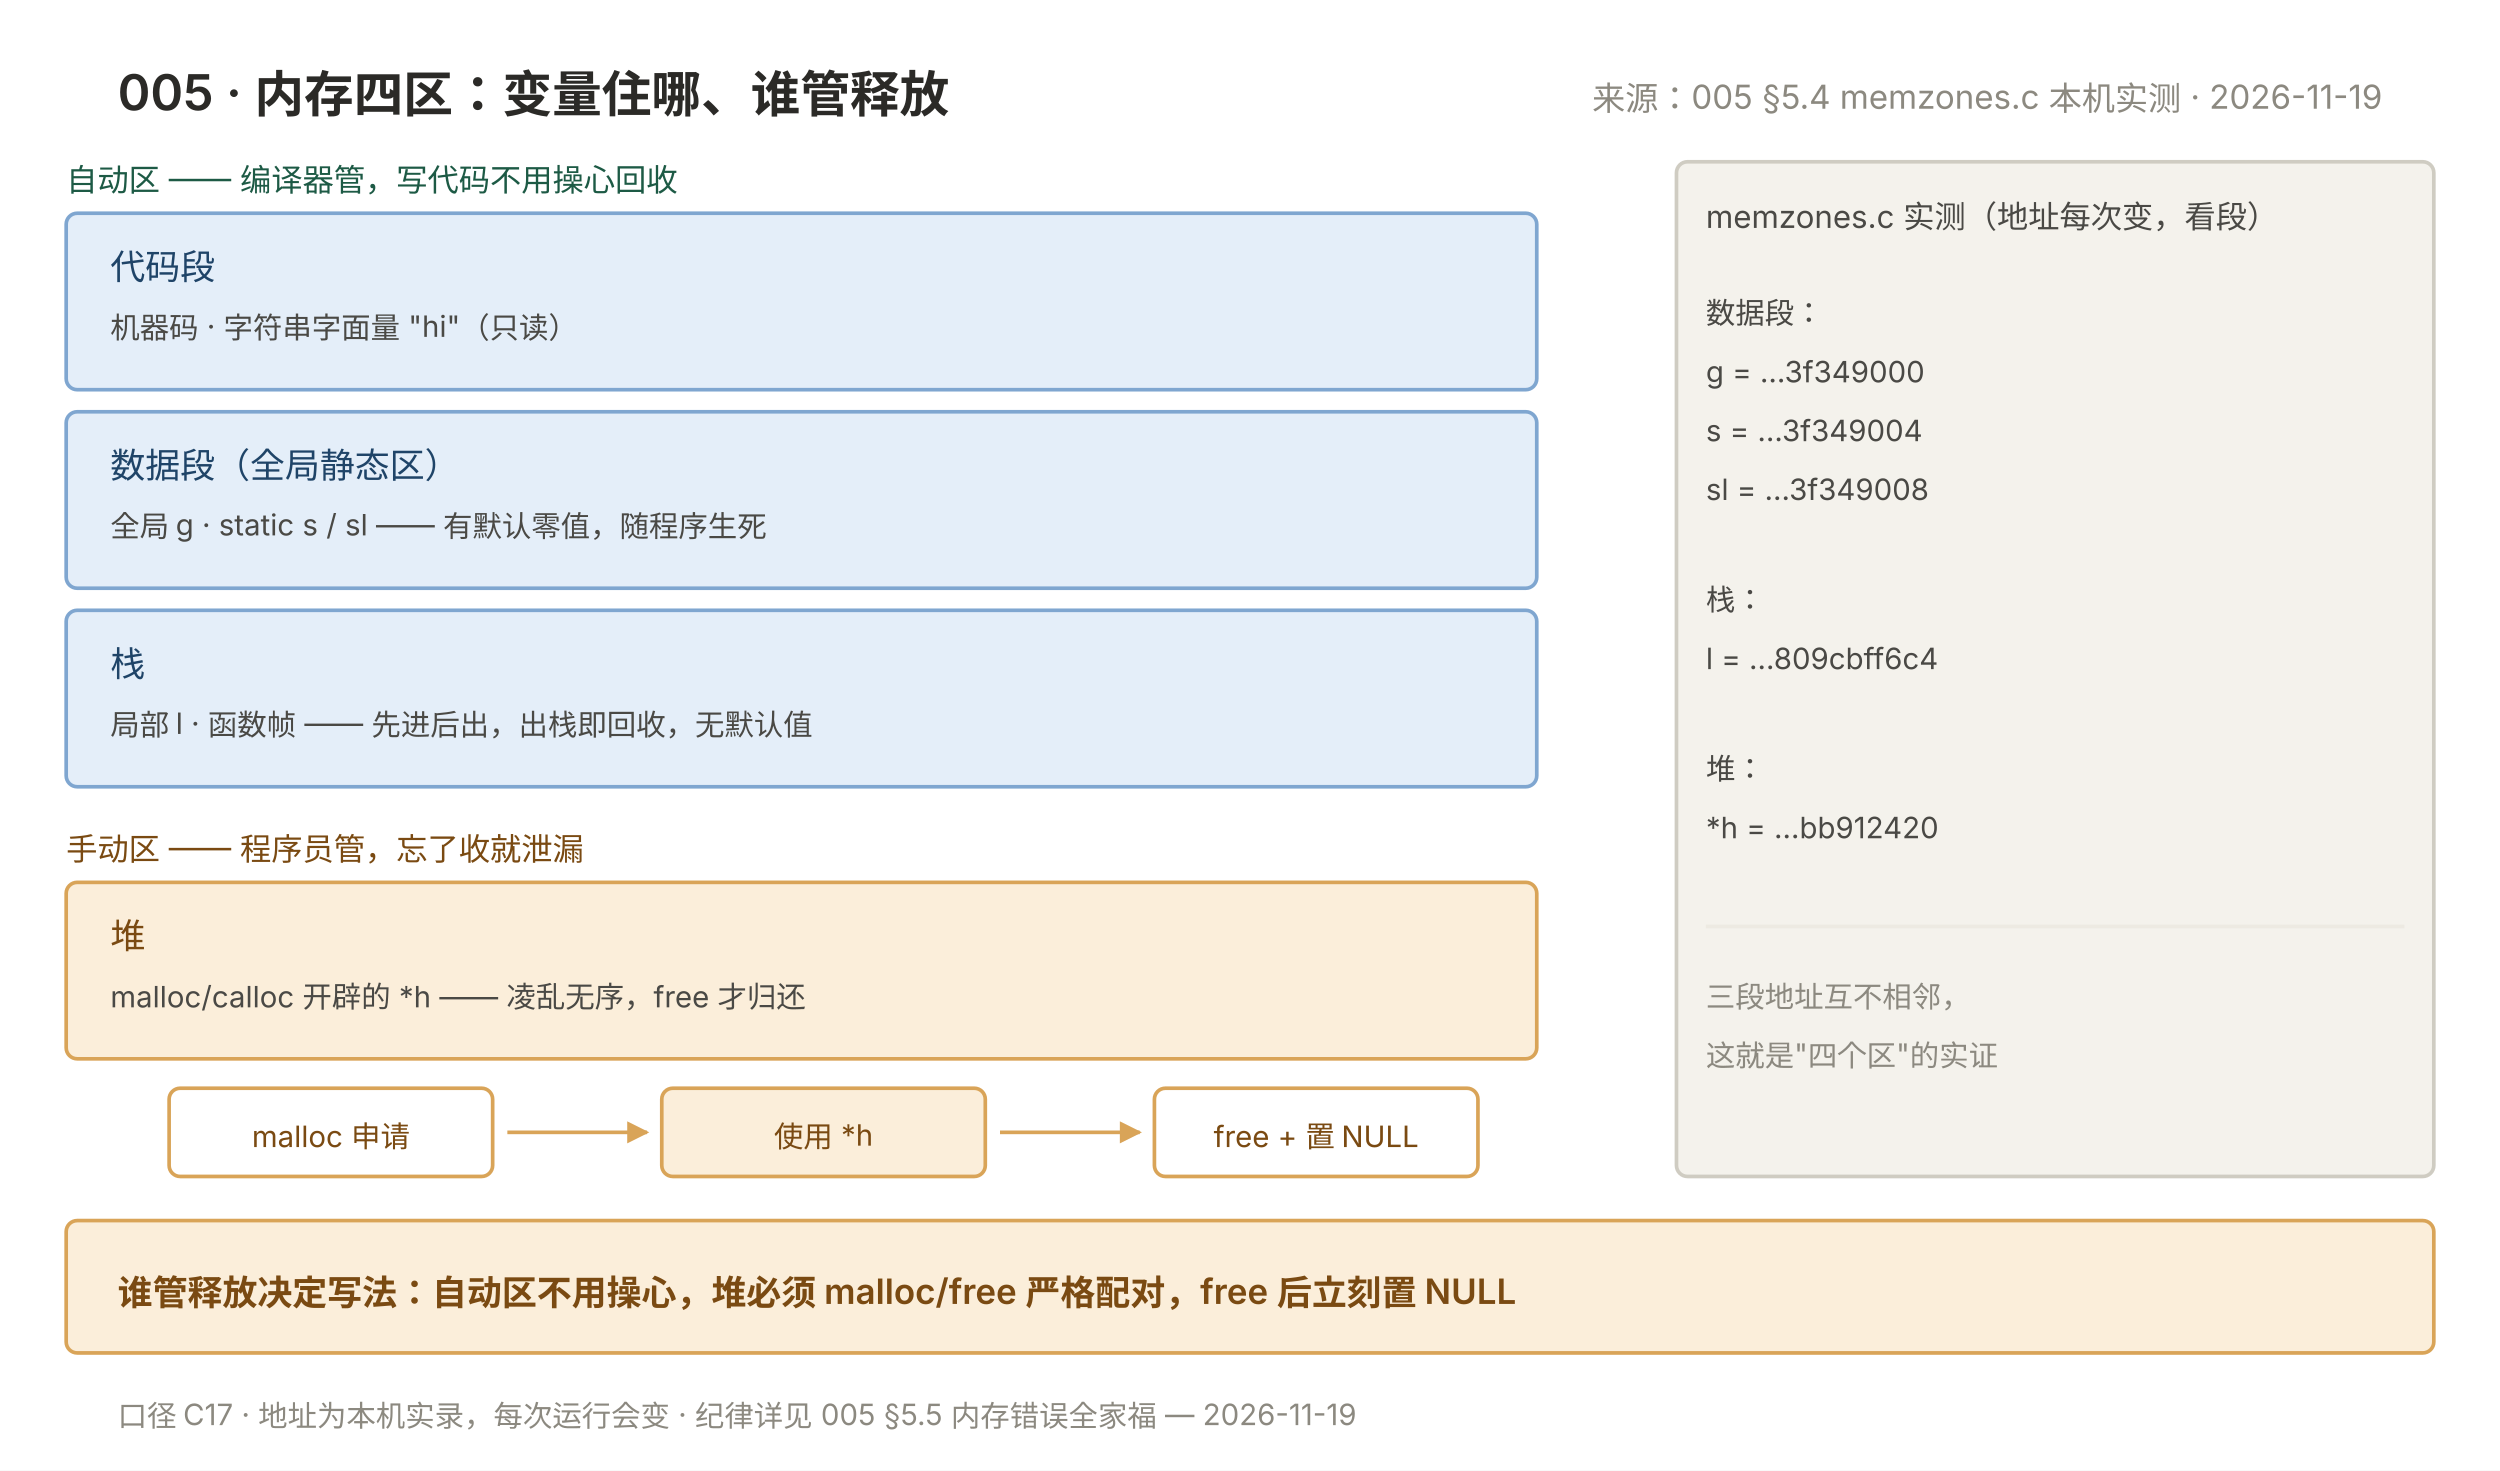
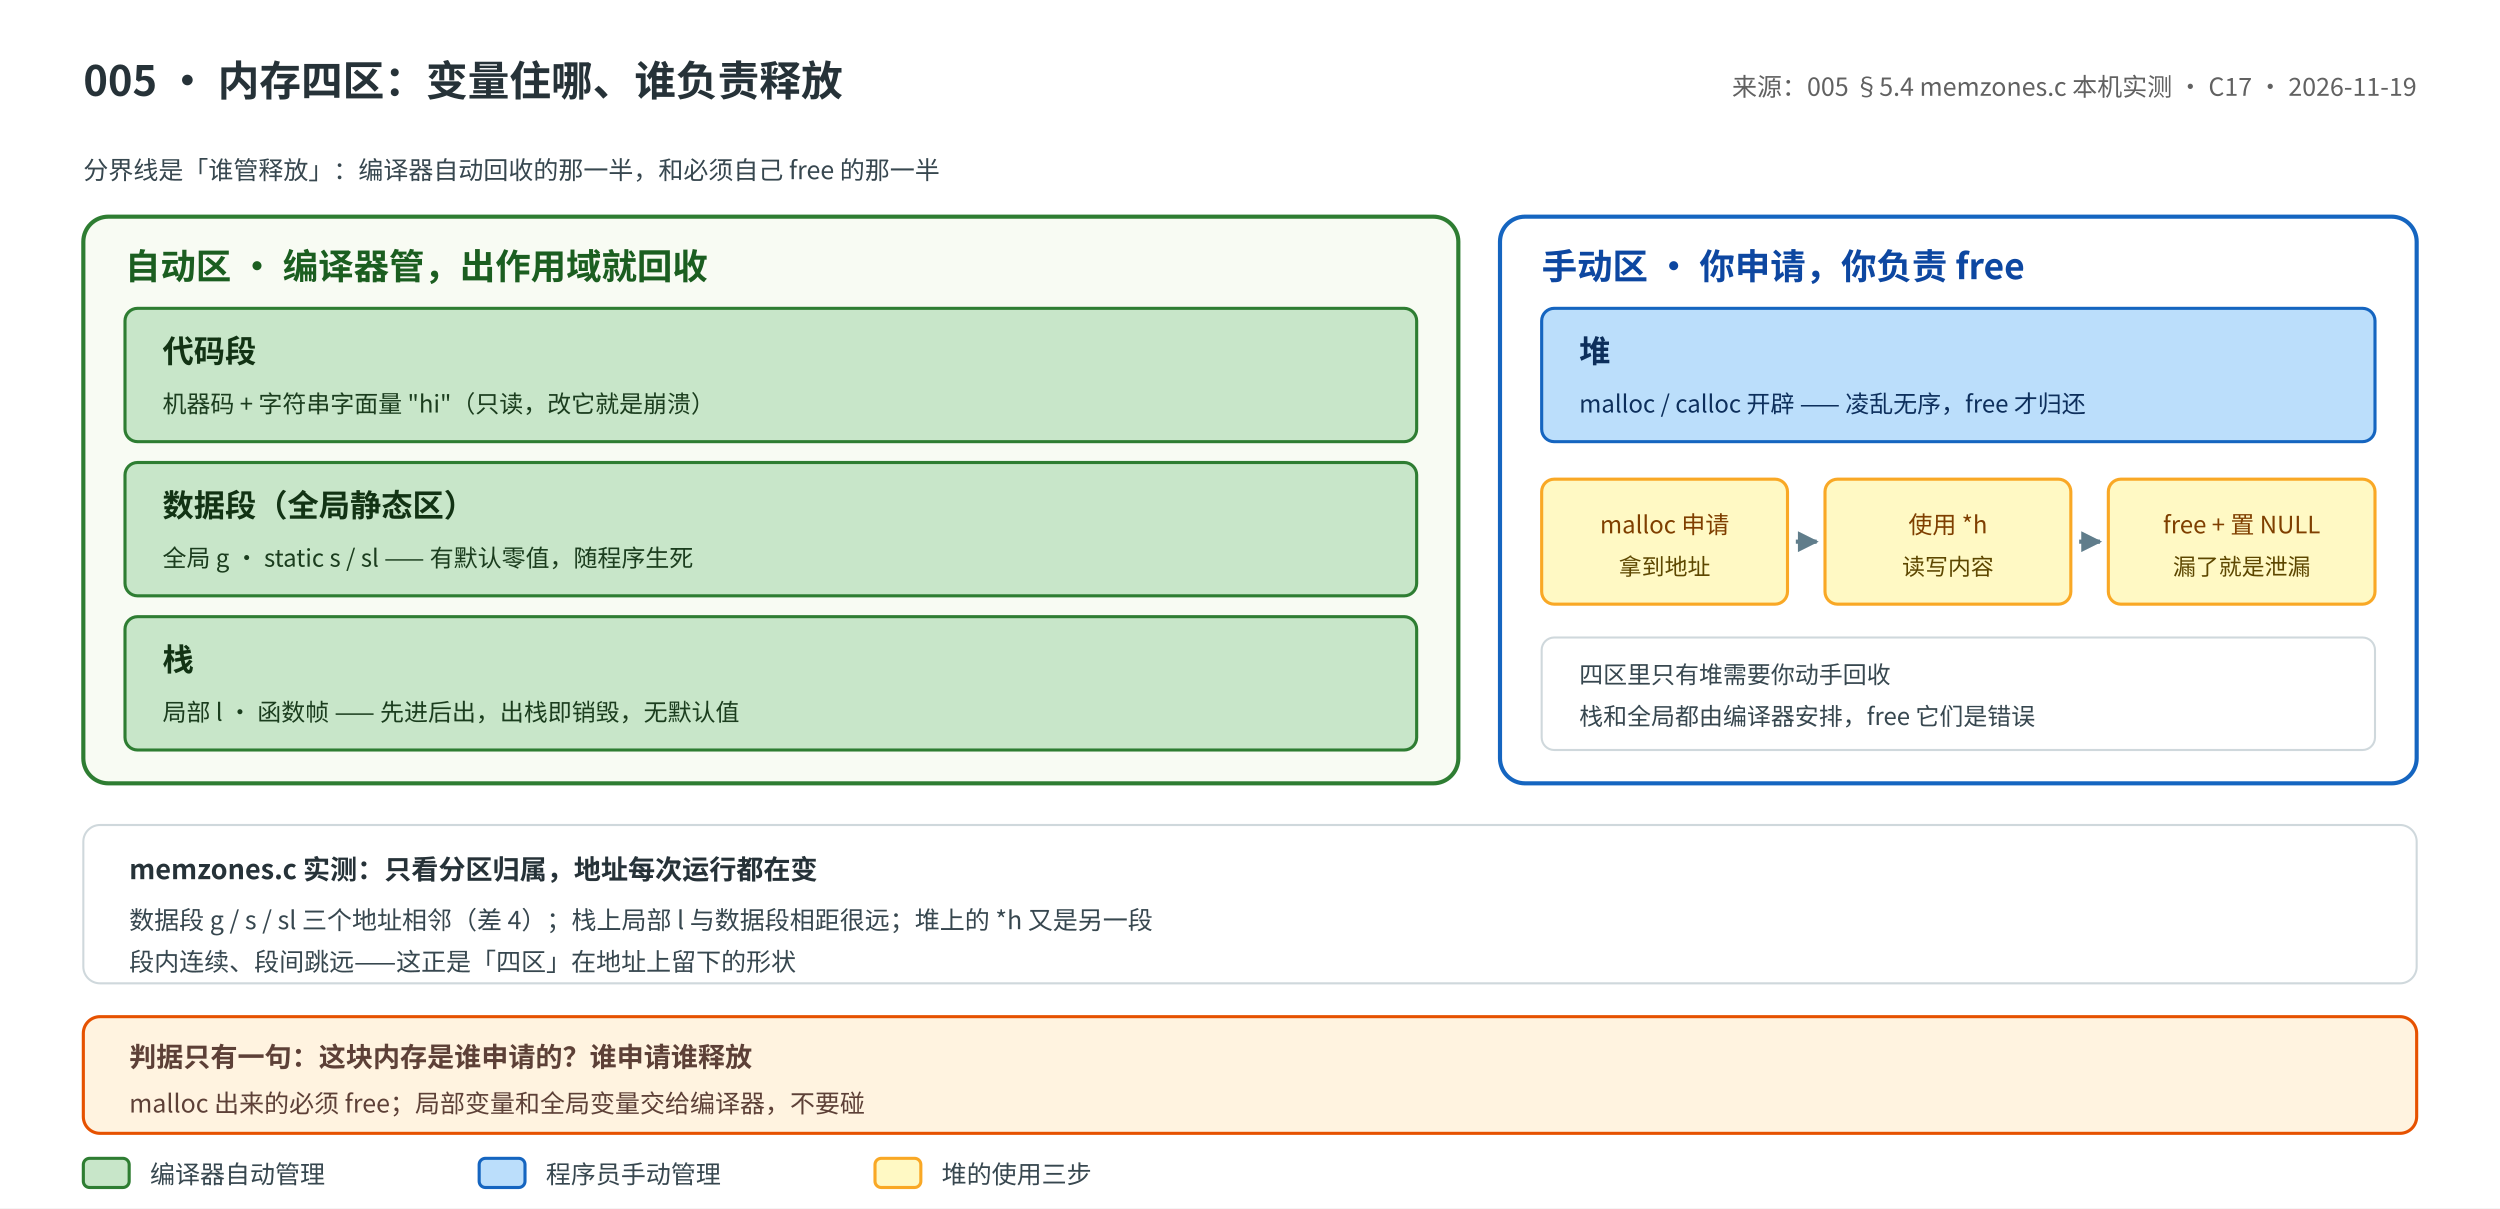
- <svg xmlns="http://www.w3.org/2000/svg" width="1200" height="705.88" viewBox="0 0 680 400" font-family="-apple-system, 'Segoe UI', 'Microsoft YaHei', 'PingFang SC', sans-serif">
-   <rect x="0" y="0" width="680" height="400" fill="#FFFFFF" />
+ <svg xmlns="http://www.w3.org/2000/svg" viewBox="0 0 1200 580" font-family="'Microsoft YaHei','PingFang SC','Noto Sans CJK SC',sans-serif">
+   <rect x="0" y="0" width="1200" height="580" fill="#ffffff" />
  <defs>
-     <marker id="a5Blue" viewBox="0 0 10 10" refX="9" refY="5" markerWidth="6" markerHeight="6" orient="auto-start-reverse">
-       <path d="M0,0 L10,5 L0,10 z" fill="#7FA6D0" />
-     </marker>
-     <marker id="a5Amber" viewBox="0 0 10 10" refX="9" refY="5" markerWidth="6" markerHeight="6" orient="auto-start-reverse">
-       <path d="M0,0 L10,5 L0,10 z" fill="#D9A458" />
+     <marker id="arrow" viewBox="0 0 10 10" refX="9" refY="5" markerWidth="10" markerHeight="10" markerUnits="userSpaceOnUse" orient="auto-start-reverse">
+       <path d="M 0 0 L 10 5 L 0 10 z" fill="#607d8b" />
    </marker>
  </defs>
-   <text x="32" y="30" font-size="13.5" font-weight="600" fill="#2B2A27">005 · 内存四区：变量住哪、谁管释放</text>
-   <text x="648" y="30" font-size="9" fill="#8C8980" text-anchor="end">来源：005 §5.4 memzones.c 本机实测 · 2026-11-19</text>
-   <text x="18" y="52" font-size="8.5" fill="#1D5A45">自动区 —— 编译器管，写代码不用操心回收</text>
-   <rect x="18" y="58" width="400" height="48" rx="3" fill="#E4EEF9" stroke="#7FA6D0" />
-   <text x="30" y="76" font-size="9.5" fill="#1F4468">代码段</text>
-   <text x="30" y="92" font-size="8" fill="#4A4945">机器码 · 字符串字面量 "hi"（只读）</text>
-   <rect x="18" y="112" width="400" height="48" rx="3" fill="#E4EEF9" stroke="#7FA6D0" />
-   <text x="30" y="130" font-size="9.5" fill="#1F4468">数据段（全局静态区）</text>
-   <text x="30" y="146" font-size="8" fill="#4A4945">全局 g · static s / sl —— 有默认零值，随程序生死</text>
-   <rect x="18" y="166" width="400" height="48" rx="3" fill="#E4EEF9" stroke="#7FA6D0" />
-   <text x="30" y="184" font-size="9.5" fill="#1F4468">栈</text>
-   <text x="30" y="200" font-size="8" fill="#4A4945">局部 l · 函数帧 —— 先进后出，出栈即回收，无默认值</text>
-   <text x="18" y="234" font-size="8.5" fill="#7A4A12">手动区 —— 程序员管，忘了收就泄漏</text>
-   <rect x="18" y="240" width="400" height="48" rx="3" fill="#FBEEDA" stroke="#D9A458" />
-   <text x="30" y="258" font-size="9.5" fill="#7A4A12">堆</text>
-   <text x="30" y="274" font-size="8" fill="#4A4945">malloc/calloc 开辟的 *h —— 凌乱无序，free 才归还</text>
-   <rect x="46" y="296" width="88" height="24" rx="3" fill="#FFFFFF" stroke="#D9A458" />
-   <text x="90" y="312" font-size="8" fill="#7A4A12" text-anchor="middle">malloc 申请</text>
-   <line x1="138" y1="308" x2="176" y2="308" stroke="#D9A458" marker-end="url(#a5Amber)" />
-   <rect x="180" y="296" width="88" height="24" rx="3" fill="#FBEEDA" stroke="#D9A458" />
-   <text x="224" y="312" font-size="8" fill="#7A4A12" text-anchor="middle">使用 *h</text>
-   <line x1="272" y1="308" x2="310" y2="308" stroke="#D9A458" marker-end="url(#a5Amber)" />
-   <rect x="314" y="296" width="88" height="24" rx="3" fill="#FFFFFF" stroke="#D9A458" />
-   <text x="358" y="312" font-size="8" fill="#7A4A12" text-anchor="middle">free + 置 NULL</text>
-   <rect x="456" y="44" width="206" height="276" rx="3" fill="#F4F2EC" stroke="#CFCCC2" />
-   <text x="464" y="62" font-size="8.5" fill="#4A4945">memzones.c 实测（地址每次变，看段）</text>
-   <text x="464" y="88" font-size="8" fill="#4A4945">数据段：</text>
-   <text x="464" y="104" font-size="8" fill="#4A4945">g  = ...3f349000</text>
-   <text x="464" y="120" font-size="8" fill="#4A4945">s  = ...3f349004</text>
-   <text x="464" y="136" font-size="8" fill="#4A4945">sl = ...3f349008</text>
-   <text x="464" y="166" font-size="8" fill="#4A4945">栈：</text>
-   <text x="464" y="182" font-size="8" fill="#4A4945">l  = ...809cbff6c4</text>
-   <text x="464" y="212" font-size="8" fill="#4A4945">堆：</text>
-   <text x="464" y="228" font-size="8" fill="#4A4945">*h = ...bb912420</text>
-   <line x1="464" y1="252" x2="654" y2="252" stroke="#EDEAE2" />
-   <text x="464" y="274" font-size="8" fill="#8C8980">三段地址互不相邻，</text>
-   <text x="464" y="290" font-size="8" fill="#8C8980">这就是"四个区"的实证</text>
-   <rect x="18" y="332" width="644" height="36" rx="3" fill="#FBEEDA" stroke="#D9A458" />
-   <text x="32" y="355" font-size="9.5" font-weight="600" fill="#7A4A12">谁管释放决定写法：自动区不用操心，堆必须 malloc/free 严格配对，free 后立刻置 NULL</text>
-   <text x="32" y="388" font-size="8" fill="#8C8980">口径 C17 · 地址为本机实录，每次运行会变 · 纪律详见 005 §5.5 内存错误全家福 — 2026-11-19</text>
+   <text x="40" y="46" font-size="20" font-weight="bold" fill="#263238">005 · 内存四区：变量住哪、谁负责释放</text>
+   <text x="1160" y="46" font-size="12" fill="#616161" text-anchor="end">来源：005 §5.4 memzones.c 本机实测 · C17 · 2026-11-19</text>
+   <text x="40" y="86" font-size="12" fill="#37474f">分界线是「谁管释放」：编译器自动回收的那一半，和必须自己 free 的那一半</text>
+   <rect x="40" y="104" width="660" height="272" rx="12" fill="#f1f8e9" fill-opacity="0.55" stroke="#2e7d32" stroke-width="2" />
+   <text x="60" y="134" font-size="17" font-weight="bold" fill="#1b5e20">自动区 · 编译器管，出作用域就回收</text>
+   <rect x="60" y="148" width="620" height="64" rx="6" fill="#c8e6c9" stroke="#2e7d32" stroke-width="1.5" />
+   <text x="78" y="174" font-size="15" font-weight="bold" fill="#123314">代码段</text>
+   <text x="78" y="198" font-size="11.5" fill="#1b3d1e">机器码 + 字符串字面量 "hi"（只读，改它就是崩溃）</text>
+   <rect x="60" y="222" width="620" height="64" rx="6" fill="#c8e6c9" stroke="#2e7d32" stroke-width="1.5" />
+   <text x="78" y="248" font-size="15" font-weight="bold" fill="#123314">数据段（全局静态区）</text>
+   <text x="78" y="272" font-size="11.5" fill="#1b3d1e">全局 g · static s / sl —— 有默认零值，随程序生死</text>
+   <rect x="60" y="296" width="620" height="64" rx="6" fill="#c8e6c9" stroke="#2e7d32" stroke-width="1.5" />
+   <text x="78" y="322" font-size="15" font-weight="bold" fill="#123314">栈</text>
+   <text x="78" y="346" font-size="11.5" fill="#1b3d1e">局部 l · 函数帧 —— 先进后出，出栈即销毁，无默认值</text>
+   <rect x="720" y="104" width="440" height="272" rx="12" fill="#ffffff" stroke="#1565c0" stroke-width="2" />
+   <text x="740" y="134" font-size="17" font-weight="bold" fill="#0d47a1">手动区 · 你申请，你负责 free</text>
+   <rect x="740" y="148" width="400" height="64" rx="6" fill="#bbdefb" stroke="#1565c0" stroke-width="1.5" />
+   <text x="758" y="174" font-size="15" font-weight="bold" fill="#0d2f5c">堆</text>
+   <text x="758" y="198" font-size="11.5" fill="#0d2f5c">malloc / calloc 开辟 —— 凌乱无序，free 才归还</text>
+   <rect x="740" y="230" width="118" height="60" rx="6" fill="#fff9c4" stroke="#f9a825" stroke-width="1.5" />
+   <text x="799" y="256" font-size="11.5" fill="#7f3f00" text-anchor="middle">malloc 申请</text>
+   <text x="799" y="276" font-size="11" fill="#5d4700" text-anchor="middle">拿到地址</text>
+   <line x1="862" y1="260" x2="872" y2="260" stroke="#607d8b" stroke-width="2" marker-end="url(#arrow)" />
+   <rect x="876" y="230" width="118" height="60" rx="6" fill="#fff9c4" stroke="#f9a825" stroke-width="1.5" />
+   <text x="935" y="256" font-size="11.5" fill="#7f3f00" text-anchor="middle">使用 *h</text>
+   <text x="935" y="276" font-size="11" fill="#5d4700" text-anchor="middle">读写内容</text>
+   <line x1="998" y1="260" x2="1008" y2="260" stroke="#607d8b" stroke-width="2" marker-end="url(#arrow)" />
+   <rect x="1012" y="230" width="128" height="60" rx="6" fill="#fff9c4" stroke="#f9a825" stroke-width="1.5" />
+   <text x="1076" y="256" font-size="11.5" fill="#7f3f00" text-anchor="middle">free + 置 NULL</text>
+   <text x="1076" y="276" font-size="11" fill="#5d4700" text-anchor="middle">漏了就是泄漏</text>
+   <rect x="740" y="306" width="400" height="54" rx="6" fill="#ffffff" stroke="#cfd8dc" stroke-width="1" />
+   <text x="758" y="328" font-size="11.5" fill="#37474f">四区里只有堆需要你动手回收</text>
+   <text x="758" y="348" font-size="11.5" fill="#37474f">栈和全局都由编译器安排，free 它们是错误</text>
+   <rect x="40" y="396" width="1120" height="76" rx="8" fill="#ffffff" stroke="#cfd8dc" stroke-width="1" />
+   <text x="62" y="422" font-size="13" font-weight="bold" fill="#263238">memzones.c 实测：只看分区归属，地址每次运行都在变</text>
+   <text x="62" y="446" font-size="12" fill="#37474f">数据段 g / s / sl 三个地址相邻（差 4）；栈上局部 l 与数据段相距很远；堆上的 *h 又是另一段</text>
+   <text x="62" y="466" font-size="12" fill="#37474f">段内连续、段间跳远——这正是「四区」在地址上留下的形状</text>
+   <rect x="40" y="488" width="1120" height="56" rx="8" fill="#fff3e0" stroke="#e65100" stroke-width="1.5" />
+   <text x="62" y="512" font-size="13" font-weight="bold" fill="#5d4037">判据只有一句：这块内存是谁申请的？谁申请谁释放</text>
+   <text x="62" y="534" font-size="12" fill="#5d4037">malloc 出来的必须 free；局部变量和全局变量交给编译器，不要碰</text>
+   <rect x="40" y="556" width="22" height="14" rx="3" fill="#c8e6c9" stroke="#2e7d32" stroke-width="1.5" />
+   <text x="72" y="568" font-size="12" fill="#37474f">编译器自动管理</text>
+   <rect x="230" y="556" width="22" height="14" rx="3" fill="#bbdefb" stroke="#1565c0" stroke-width="1.5" />
+   <text x="262" y="568" font-size="12" fill="#37474f">程序员手动管理</text>
+   <rect x="420" y="556" width="22" height="14" rx="3" fill="#fff9c4" stroke="#f9a825" stroke-width="1.5" />
+   <text x="452" y="568" font-size="12" fill="#37474f">堆的使用三步</text>
</svg>
